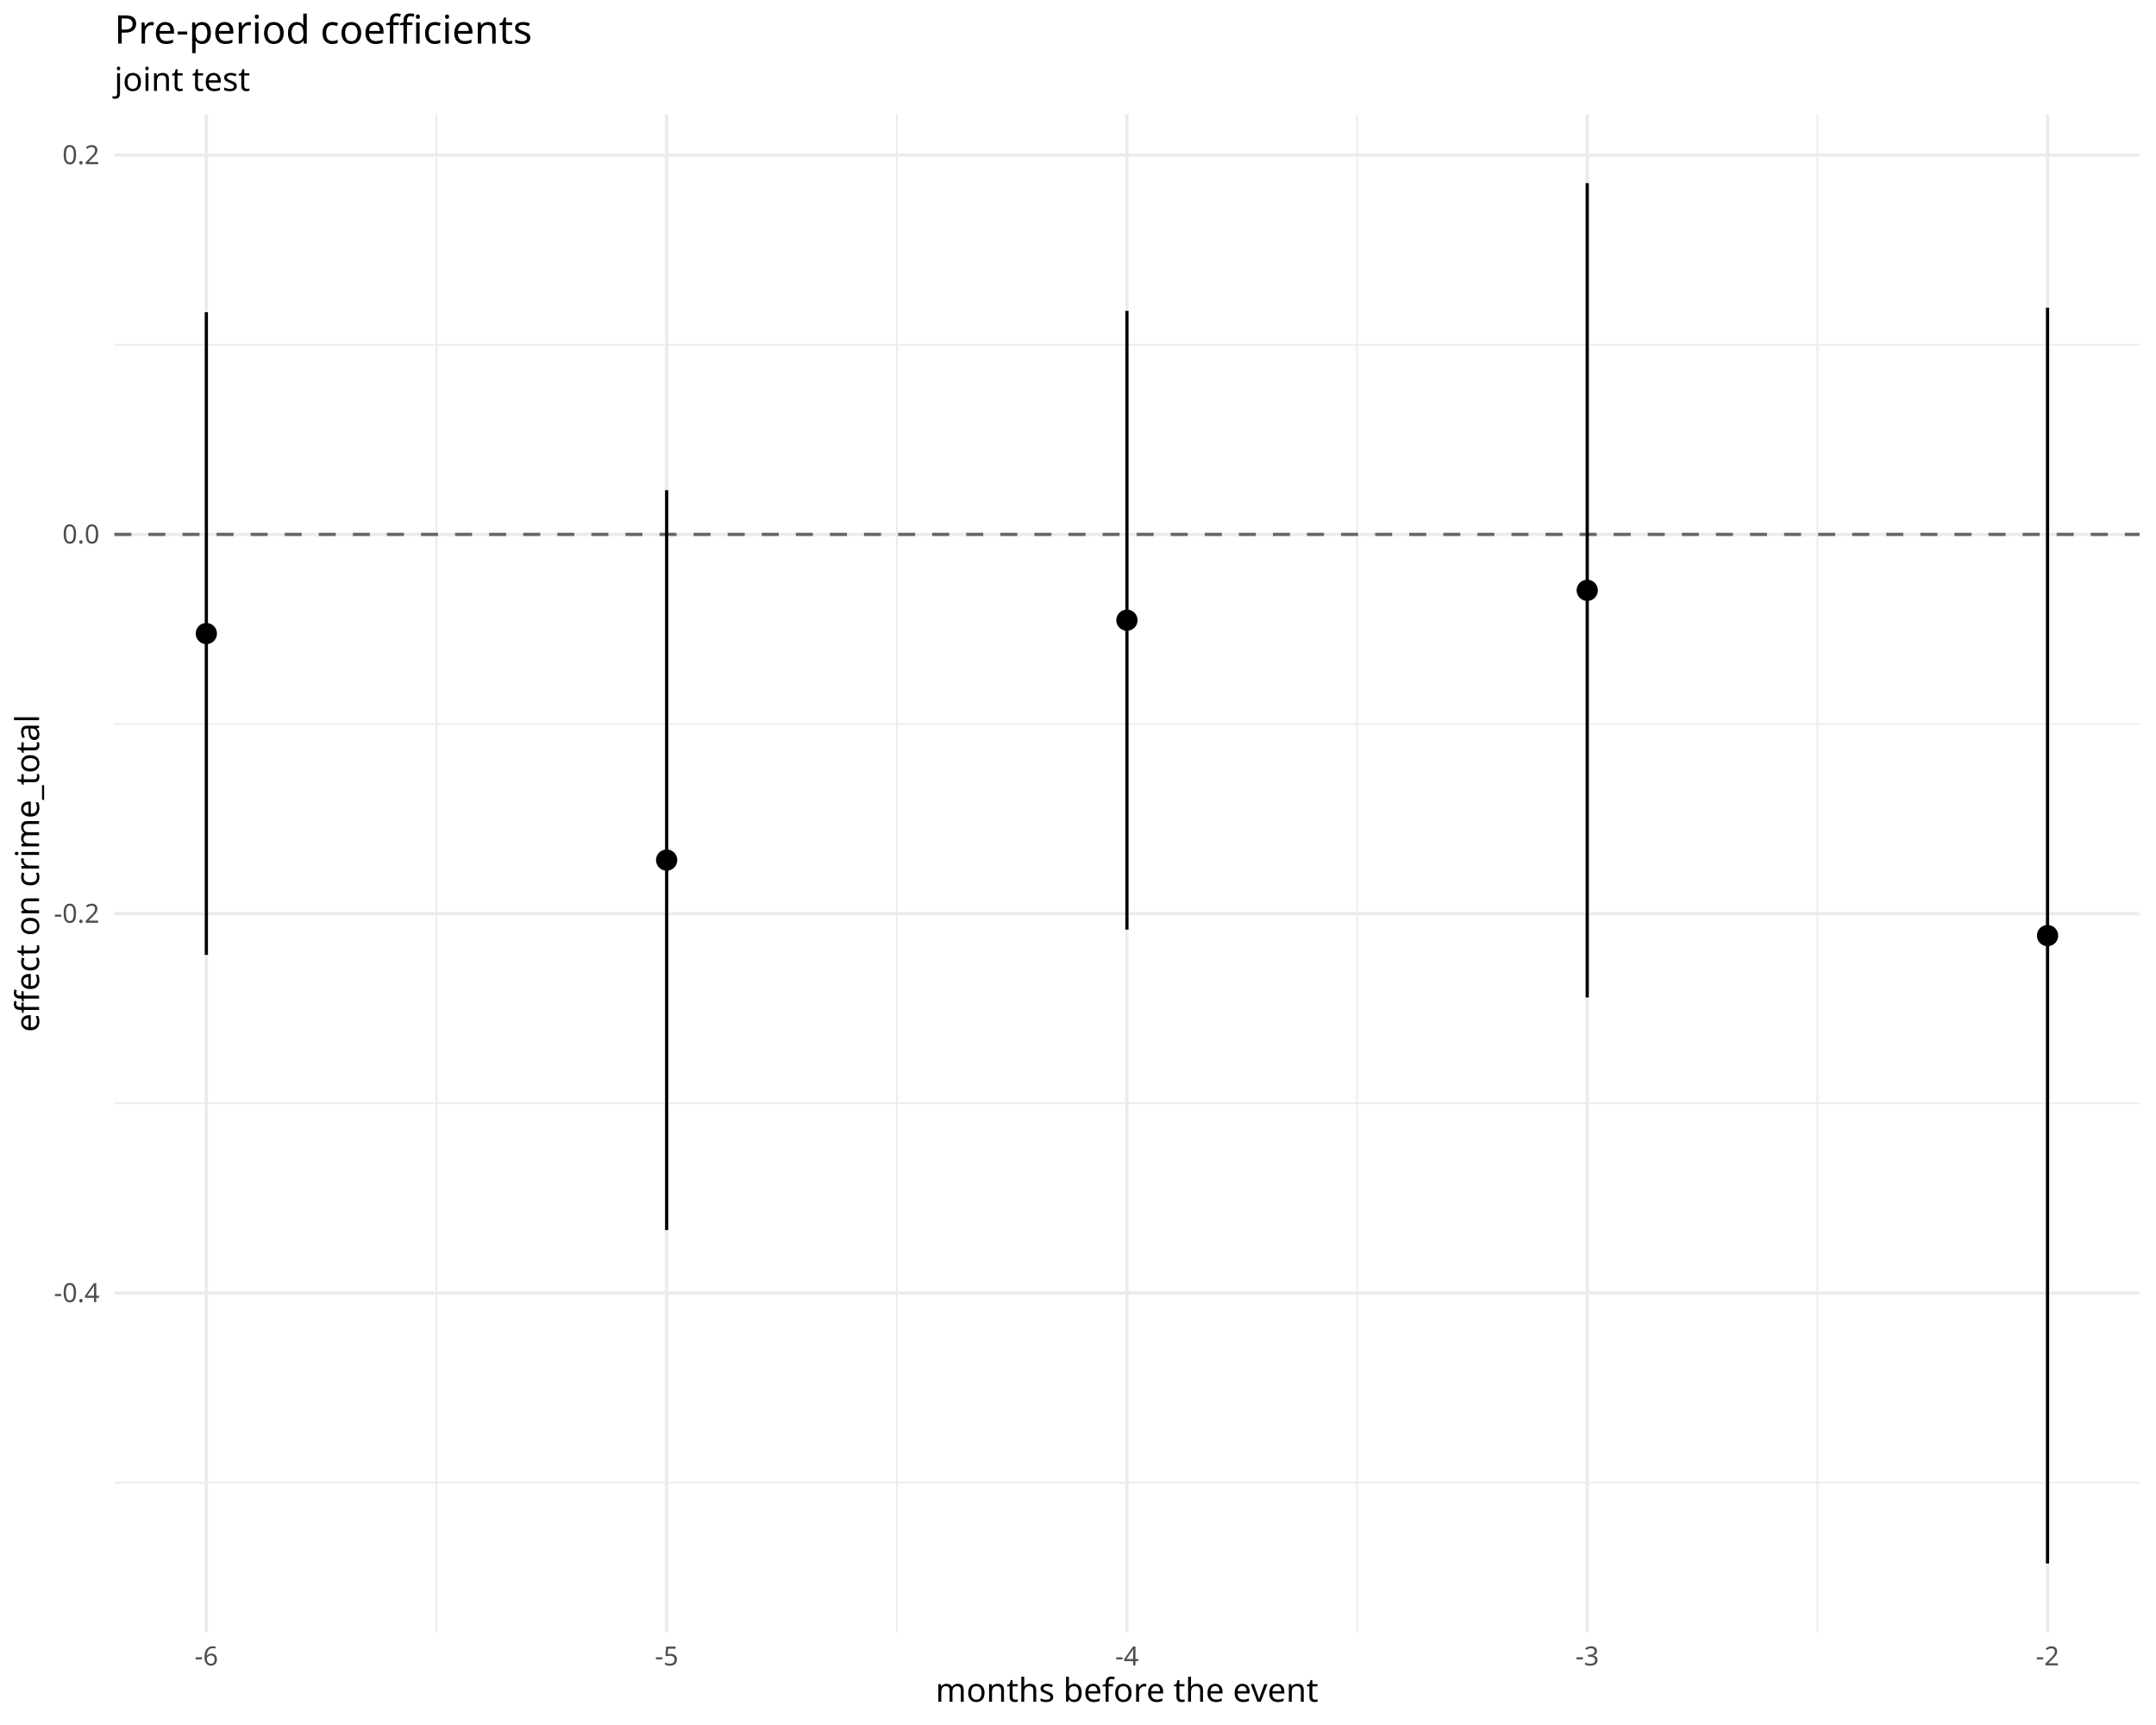
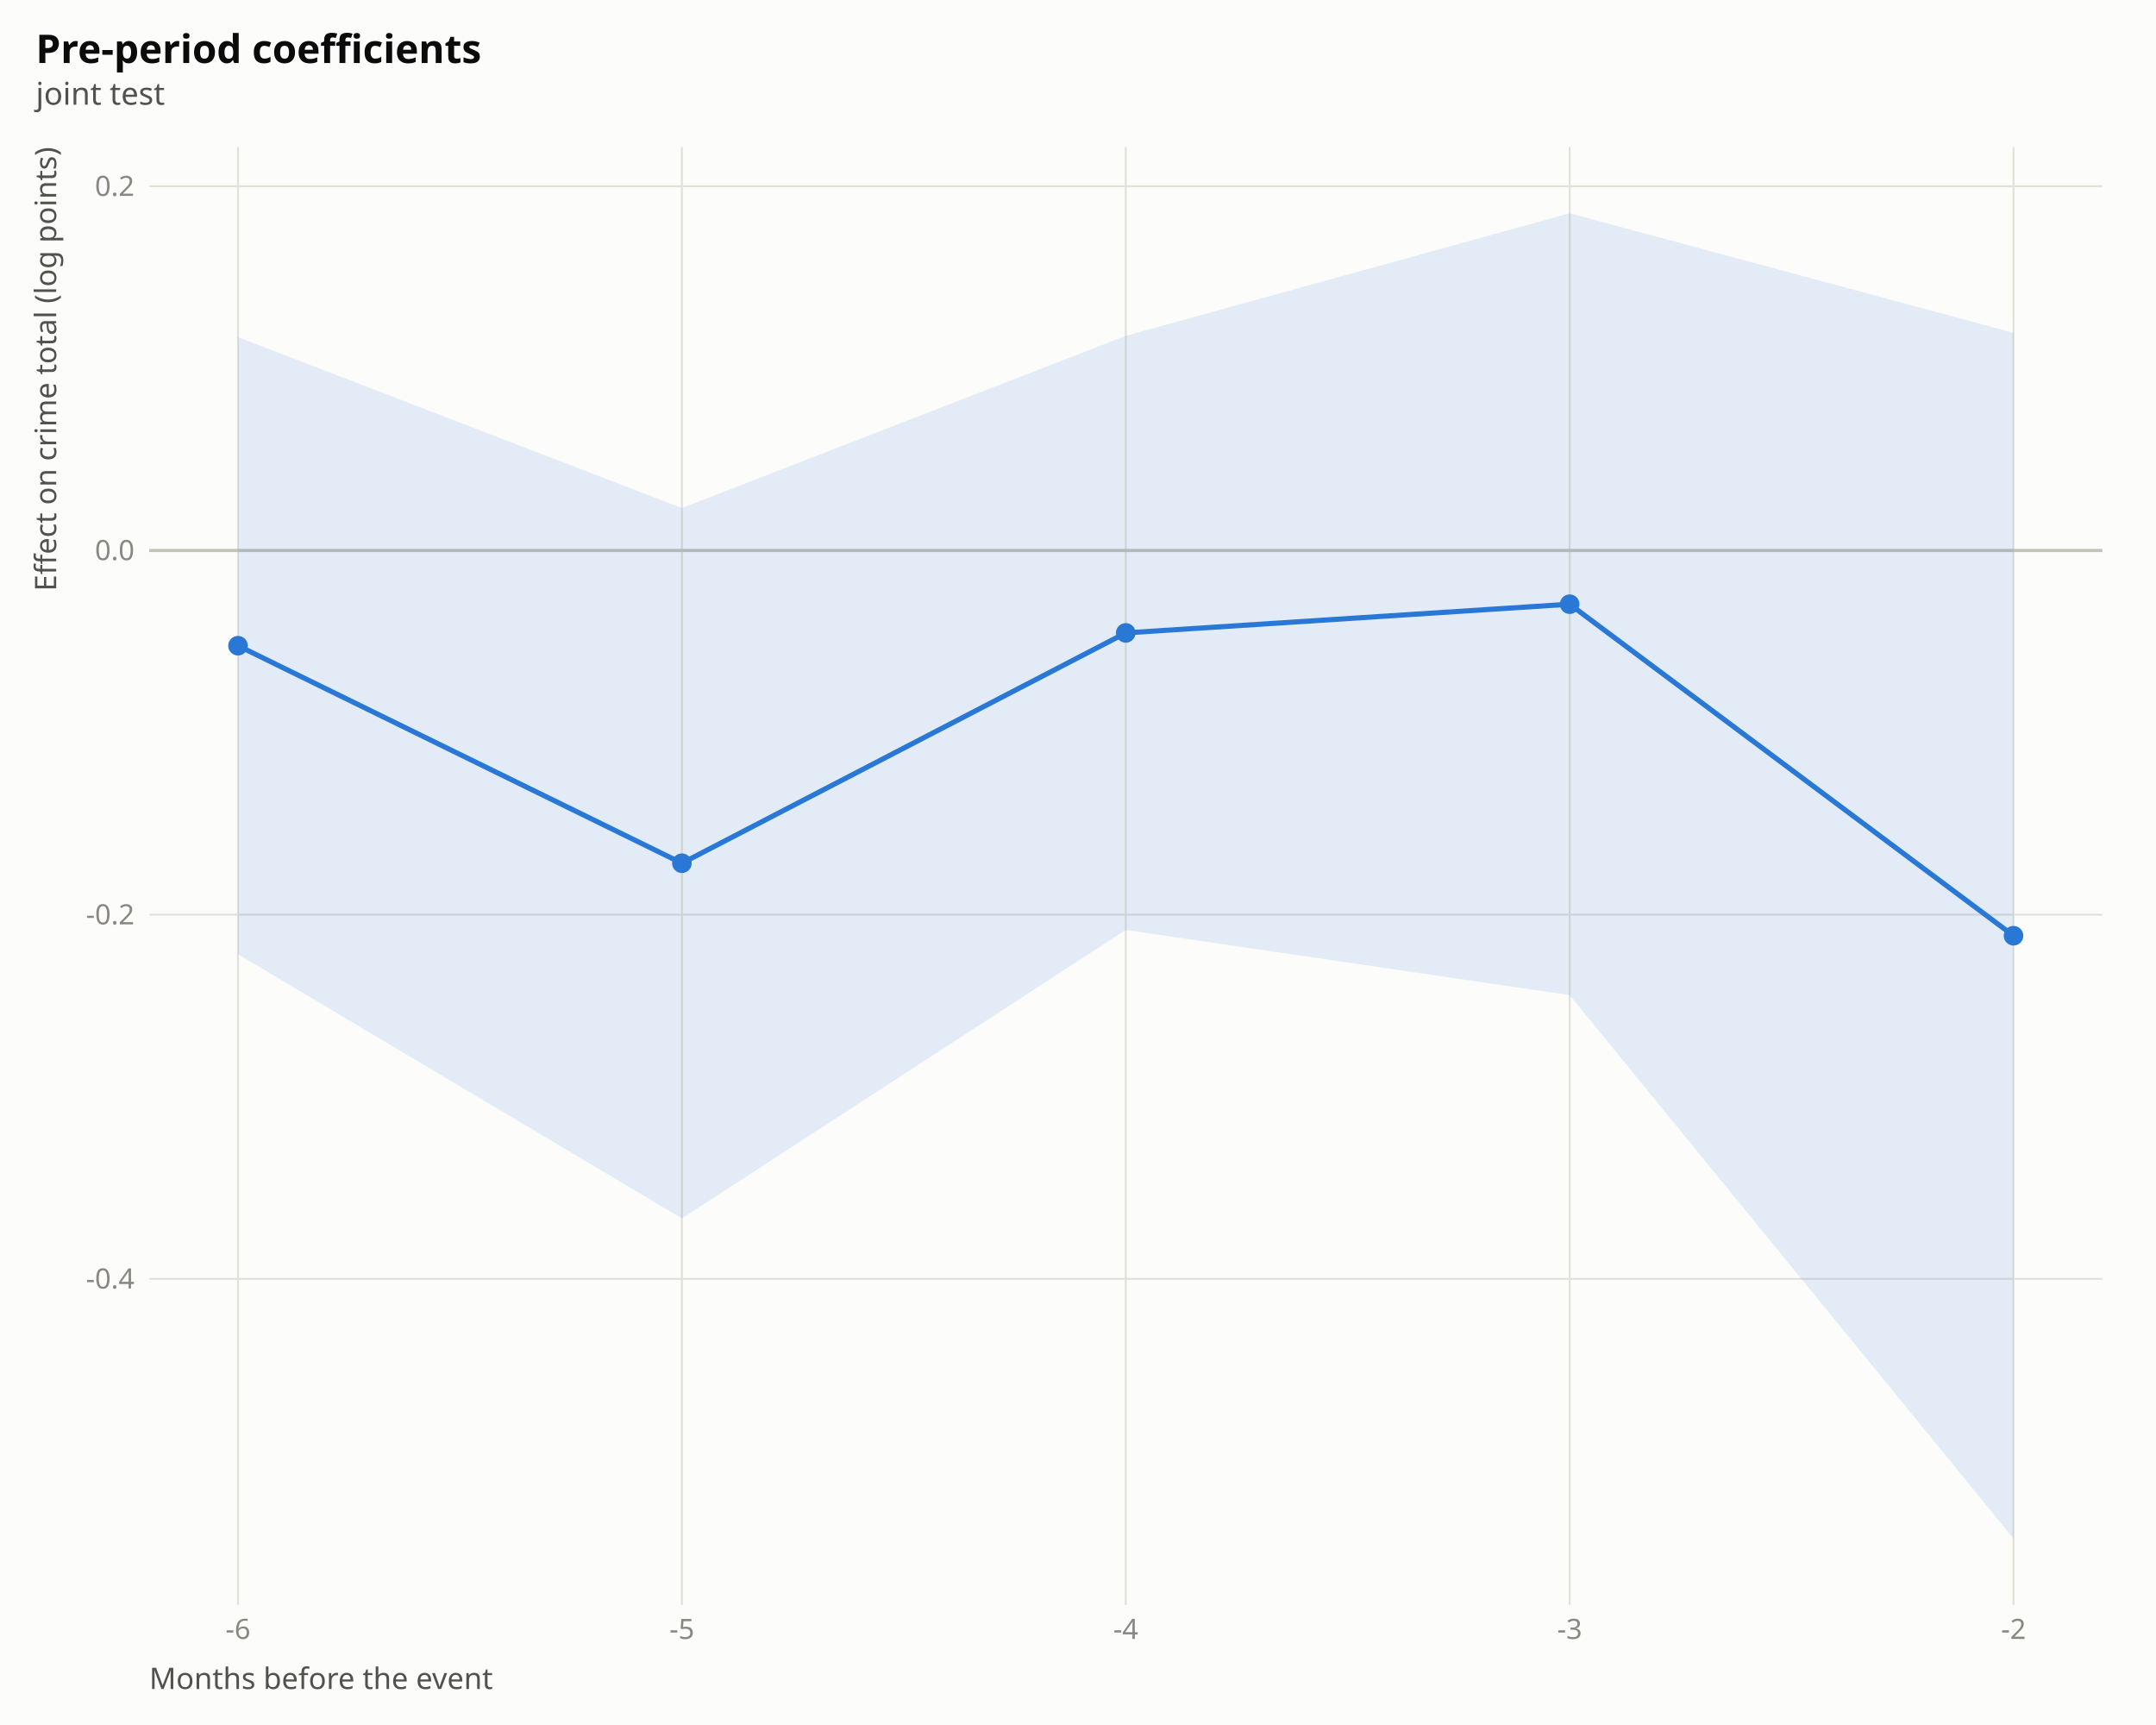
<svg xmlns="http://www.w3.org/2000/svg" class="svglite" data-engine-version="2.0" width="720.00pt" height="576.00pt" viewBox="0 0 720.00 576.00">
  <defs>
    <style type="text/css">
    .svglite line, .svglite polyline, .svglite polygon, .svglite path, .svglite rect, .svglite circle {
      fill: none;
      stroke: #000000;
      stroke-linecap: round;
      stroke-linejoin: round;
      stroke-miterlimit: 10.00;
    }
  </style>
  </defs>
  <rect width="100%" height="100%" style="stroke: none; fill: #FFFFFF;" />
  <defs>
    <clipPath id="cpMC4wMHw3MjAuMDB8MC4wMHw1NzYuMDA=">
      <rect x="0.00" y="0.00" width="720.00" height="576.00" />
    </clipPath>
  </defs>
  <g clip-path="url(#cpMC4wMHw3MjAuMDB8MC4wMHw1NzYuMDA=)">
-     <rect x="0.00" y="0.00" width="720.00" height="576.00" style="stroke-width: 1.07; stroke: none; fill: #FFFFFF;" />
+     <rect x="0.00" y="0.00" width="720.00" height="576.00" style="stroke-width: 1.07; stroke: none; fill: #FCFCFB;" />
  </g>
  <defs>
-     <clipPath id="cpMzguMTd8NzE0LjUyfDM4LjEyfDU0NS4xMQ==">
-       <rect x="38.17" y="38.12" width="676.35" height="507.00" />
+     <clipPath id="cpNDkuODR8NzAyLjA3fDQ5LjA4fDUzNS44OQ==">
+       <rect x="49.84" y="49.08" width="652.23" height="486.81" />
    </clipPath>
  </defs>
-   <g clip-path="url(#cpMzguMTd8NzE0LjUyfDM4LjEyfDU0NS4xMQ==)">
-     <polyline points="38.17,495.08 714.52,495.08 " style="stroke-width: 0.53; stroke: #EBEBEB; stroke-linecap: butt;" />
-     <polyline points="38.17,368.42 714.52,368.42 " style="stroke-width: 0.53; stroke: #EBEBEB; stroke-linecap: butt;" />
-     <polyline points="38.17,241.76 714.52,241.76 " style="stroke-width: 0.53; stroke: #EBEBEB; stroke-linecap: butt;" />
-     <polyline points="38.17,115.11 714.52,115.11 " style="stroke-width: 0.53; stroke: #EBEBEB; stroke-linecap: butt;" />
-     <polyline points="145.77,545.11 145.77,38.12 " style="stroke-width: 0.53; stroke: #EBEBEB; stroke-linecap: butt;" />
-     <polyline points="299.49,545.11 299.49,38.12 " style="stroke-width: 0.53; stroke: #EBEBEB; stroke-linecap: butt;" />
-     <polyline points="453.20,545.11 453.20,38.12 " style="stroke-width: 0.53; stroke: #EBEBEB; stroke-linecap: butt;" />
-     <polyline points="606.92,545.11 606.92,38.12 " style="stroke-width: 0.53; stroke: #EBEBEB; stroke-linecap: butt;" />
-     <polyline points="38.17,431.75 714.52,431.75 " style="stroke-width: 1.07; stroke: #EBEBEB; stroke-linecap: butt;" />
-     <polyline points="38.17,305.09 714.52,305.09 " style="stroke-width: 1.07; stroke: #EBEBEB; stroke-linecap: butt;" />
-     <polyline points="38.17,178.44 714.52,178.44 " style="stroke-width: 1.07; stroke: #EBEBEB; stroke-linecap: butt;" />
-     <polyline points="38.17,51.78 714.52,51.78 " style="stroke-width: 1.07; stroke: #EBEBEB; stroke-linecap: butt;" />
-     <polyline points="68.91,545.11 68.91,38.12 " style="stroke-width: 1.07; stroke: #EBEBEB; stroke-linecap: butt;" />
-     <polyline points="222.63,545.11 222.63,38.12 " style="stroke-width: 1.07; stroke: #EBEBEB; stroke-linecap: butt;" />
-     <polyline points="376.34,545.11 376.34,38.12 " style="stroke-width: 1.07; stroke: #EBEBEB; stroke-linecap: butt;" />
-     <polyline points="530.06,545.11 530.06,38.12 " style="stroke-width: 1.07; stroke: #EBEBEB; stroke-linecap: butt;" />
-     <polyline points="683.78,545.11 683.78,38.12 " style="stroke-width: 1.07; stroke: #EBEBEB; stroke-linecap: butt;" />
-     <line x1="38.17" y1="178.44" x2="714.52" y2="178.44" style="stroke-width: 1.07; stroke: #666666; stroke-dasharray: 5.69,5.69; stroke-linecap: butt;" />
-     <line x1="68.91" y1="318.85" x2="68.91" y2="104.25" style="stroke-width: 1.07; stroke-linecap: butt;" />
-     <line x1="222.63" y1="410.72" x2="222.63" y2="163.68" style="stroke-width: 1.07; stroke-linecap: butt;" />
-     <line x1="376.34" y1="310.40" x2="376.34" y2="103.79" style="stroke-width: 1.07; stroke-linecap: butt;" />
-     <line x1="530.06" y1="333.07" x2="530.06" y2="61.16" style="stroke-width: 1.07; stroke-linecap: butt;" />
-     <line x1="683.78" y1="522.07" x2="683.78" y2="102.74" style="stroke-width: 1.07; stroke-linecap: butt;" />
-     <circle cx="68.91" cy="211.55" r="2.84" style="stroke-width: 1.42; fill: #000000;" />
-     <circle cx="222.63" cy="287.20" r="2.84" style="stroke-width: 1.42; fill: #000000;" />
-     <circle cx="376.34" cy="207.09" r="2.84" style="stroke-width: 1.42; fill: #000000;" />
-     <circle cx="530.06" cy="197.12" r="2.84" style="stroke-width: 1.42; fill: #000000;" />
-     <circle cx="683.78" cy="312.41" r="2.84" style="stroke-width: 1.42; fill: #000000;" />
+   <g clip-path="url(#cpNDkuODR8NzAyLjA3fDQ5LjA4fDUzNS44OQ==)">
+     <rect x="49.84" y="49.08" width="652.23" height="486.81" style="stroke-width: 1.07; stroke: none; fill: #FCFCFB;" />
+     <polyline points="49.84,427.04 702.07,427.04 " style="stroke-width: 0.64; stroke: #E1E0D9; stroke-linecap: butt;" />
+     <polyline points="49.84,305.43 702.07,305.43 " style="stroke-width: 0.64; stroke: #E1E0D9; stroke-linecap: butt;" />
+     <polyline points="49.84,183.81 702.07,183.81 " style="stroke-width: 0.64; stroke: #E1E0D9; stroke-linecap: butt;" />
+     <polyline points="49.84,62.20 702.07,62.20 " style="stroke-width: 0.64; stroke: #E1E0D9; stroke-linecap: butt;" />
+     <polyline points="79.48,535.89 79.48,49.08 " style="stroke-width: 0.64; stroke: #E1E0D9; stroke-linecap: butt;" />
+     <polyline points="227.72,535.89 227.72,49.08 " style="stroke-width: 0.64; stroke: #E1E0D9; stroke-linecap: butt;" />
+     <polyline points="375.95,535.89 375.95,49.08 " style="stroke-width: 0.64; stroke: #E1E0D9; stroke-linecap: butt;" />
+     <polyline points="524.19,535.89 524.19,49.08 " style="stroke-width: 0.64; stroke: #E1E0D9; stroke-linecap: butt;" />
+     <polyline points="672.42,535.89 672.42,49.08 " style="stroke-width: 0.64; stroke: #E1E0D9; stroke-linecap: butt;" />
+     <line x1="49.84" y1="183.81" x2="702.07" y2="183.81" style="stroke-width: 1.07; stroke: #C3C2B7; stroke-linecap: butt;" />
+     <polygon points="79.48,112.58 227.72,169.64 375.95,112.14 524.19,71.21 672.42,111.13 672.42,513.76 524.19,332.29 375.95,310.53 227.72,406.85 79.48,318.64 " style="stroke-width: 0.00; stroke: none; stroke-linecap: butt; fill: #2A78D6; fill-opacity: 0.12;" />
+     <polyline points="79.48,112.58 227.72,169.64 375.95,112.14 524.19,71.21 672.42,111.13 " style="stroke-width: 1.07; stroke: none; stroke-linecap: butt;" />
+     <polyline points="672.42,513.76 524.19,332.29 375.95,310.53 227.72,406.85 79.48,318.64 " style="stroke-width: 1.07; stroke: none; stroke-linecap: butt;" />
+     <polyline points="79.48,215.61 227.72,288.24 375.95,211.33 524.19,201.75 672.42,312.45 " style="stroke-width: 1.71; stroke: #2A78D6; stroke-linecap: butt;" />
+     <circle cx="79.48" cy="215.61" r="2.92" style="stroke-width: 0.71; stroke: #2A78D6; fill: #2A78D6;" />
+     <circle cx="227.72" cy="288.24" r="2.92" style="stroke-width: 0.71; stroke: #2A78D6; fill: #2A78D6;" />
+     <circle cx="375.95" cy="211.33" r="2.92" style="stroke-width: 0.71; stroke: #2A78D6; fill: #2A78D6;" />
+     <circle cx="524.19" cy="201.75" r="2.92" style="stroke-width: 0.71; stroke: #2A78D6; fill: #2A78D6;" />
+     <circle cx="672.42" cy="312.45" r="2.92" style="stroke-width: 0.71; stroke: #2A78D6; fill: #2A78D6;" />
  </g>
  <g clip-path="url(#cpMC4wMHw3MjAuMDB8MC4wMHw1NzYuMDA=)">
-     <text x="33.24" y="434.78" text-anchor="end" style="font-size: 8.80px; fill: #4D4D4D; font-family: sans;" textLength="15.16px" lengthAdjust="spacingAndGlyphs">-0.4</text>
-     <text x="33.24" y="308.12" text-anchor="end" style="font-size: 8.80px; fill: #4D4D4D; font-family: sans;" textLength="15.16px" lengthAdjust="spacingAndGlyphs">-0.2</text>
-     <text x="33.24" y="181.46" text-anchor="end" style="font-size: 8.80px; fill: #4D4D4D; font-family: sans;" textLength="12.23px" lengthAdjust="spacingAndGlyphs">0.0</text>
-     <text x="33.24" y="54.81" text-anchor="end" style="font-size: 8.80px; fill: #4D4D4D; font-family: sans;" textLength="12.23px" lengthAdjust="spacingAndGlyphs">0.2</text>
-     <text x="68.91" y="556.10" text-anchor="middle" style="font-size: 8.80px; fill: #4D4D4D; font-family: sans;" textLength="7.82px" lengthAdjust="spacingAndGlyphs">-6</text>
-     <text x="222.63" y="556.10" text-anchor="middle" style="font-size: 8.80px; fill: #4D4D4D; font-family: sans;" textLength="7.82px" lengthAdjust="spacingAndGlyphs">-5</text>
-     <text x="376.34" y="556.10" text-anchor="middle" style="font-size: 8.80px; fill: #4D4D4D; font-family: sans;" textLength="7.82px" lengthAdjust="spacingAndGlyphs">-4</text>
-     <text x="530.06" y="556.10" text-anchor="middle" style="font-size: 8.80px; fill: #4D4D4D; font-family: sans;" textLength="7.82px" lengthAdjust="spacingAndGlyphs">-3</text>
-     <text x="683.78" y="556.10" text-anchor="middle" style="font-size: 8.80px; fill: #4D4D4D; font-family: sans;" textLength="7.82px" lengthAdjust="spacingAndGlyphs">-2</text>
-     <text x="376.34" y="568.24" text-anchor="middle" style="font-size: 11.00px; font-family: sans;" textLength="118.65px" lengthAdjust="spacingAndGlyphs">months before the event</text>
-     <text transform="translate(13.05,291.61) rotate(-90)" text-anchor="middle" style="font-size: 11.00px; font-family: sans;" textLength="99.06px" lengthAdjust="spacingAndGlyphs">effect on crime_total</text>
-     <text x="38.17" y="30.35" style="font-size: 11.00px; font-family: sans;" textLength="40.97px" lengthAdjust="spacingAndGlyphs">joint test</text>
-     <text x="38.17" y="14.56" style="font-size: 13.20px; font-family: sans;" textLength="131.35px" lengthAdjust="spacingAndGlyphs">Pre-period coefficients</text>
+     <text x="44.91" y="430.26" text-anchor="end" style="font-size: 9.35px; fill: #898781; font-family: sans;" textLength="16.11px" lengthAdjust="spacingAndGlyphs">-0.4</text>
+     <text x="44.91" y="308.65" text-anchor="end" style="font-size: 9.35px; fill: #898781; font-family: sans;" textLength="16.11px" lengthAdjust="spacingAndGlyphs">-0.2</text>
+     <text x="44.91" y="187.03" text-anchor="end" style="font-size: 9.35px; fill: #898781; font-family: sans;" textLength="13.00px" lengthAdjust="spacingAndGlyphs">0.0</text>
+     <text x="44.91" y="65.42" text-anchor="end" style="font-size: 9.35px; fill: #898781; font-family: sans;" textLength="13.00px" lengthAdjust="spacingAndGlyphs">0.2</text>
+     <text x="79.48" y="547.26" text-anchor="middle" style="font-size: 9.35px; fill: #898781; font-family: sans;" textLength="8.31px" lengthAdjust="spacingAndGlyphs">-6</text>
+     <text x="227.72" y="547.26" text-anchor="middle" style="font-size: 9.35px; fill: #898781; font-family: sans;" textLength="8.31px" lengthAdjust="spacingAndGlyphs">-5</text>
+     <text x="375.95" y="547.26" text-anchor="middle" style="font-size: 9.35px; fill: #898781; font-family: sans;" textLength="8.31px" lengthAdjust="spacingAndGlyphs">-4</text>
+     <text x="524.19" y="547.26" text-anchor="middle" style="font-size: 9.35px; fill: #898781; font-family: sans;" textLength="8.31px" lengthAdjust="spacingAndGlyphs">-3</text>
+     <text x="672.42" y="547.26" text-anchor="middle" style="font-size: 9.35px; fill: #898781; font-family: sans;" textLength="8.31px" lengthAdjust="spacingAndGlyphs">-2</text>
+     <text x="49.84" y="563.98" style="font-size: 9.90px; fill: #52514E; font-family: sans;" textLength="106.78px" lengthAdjust="spacingAndGlyphs">Months before the event</text>
+     <text transform="translate(18.77,49.08) rotate(-90)" text-anchor="end" style="font-size: 9.90px; fill: #52514E; font-family: sans;" textLength="139.22px" lengthAdjust="spacingAndGlyphs">Effect on crime total (log points)</text>
+     <text x="11.96" y="34.96" style="font-size: 10.45px; fill: #52514E; font-family: sans;" textLength="38.92px" lengthAdjust="spacingAndGlyphs">joint test</text>
+     <text x="11.96" y="21.04" style="font-size: 13.20px; font-weight: bold; fill: #0B0B0B; font-family: sans;" textLength="131.35px" lengthAdjust="spacingAndGlyphs">Pre-period coefficients</text>
  </g>
</svg>
